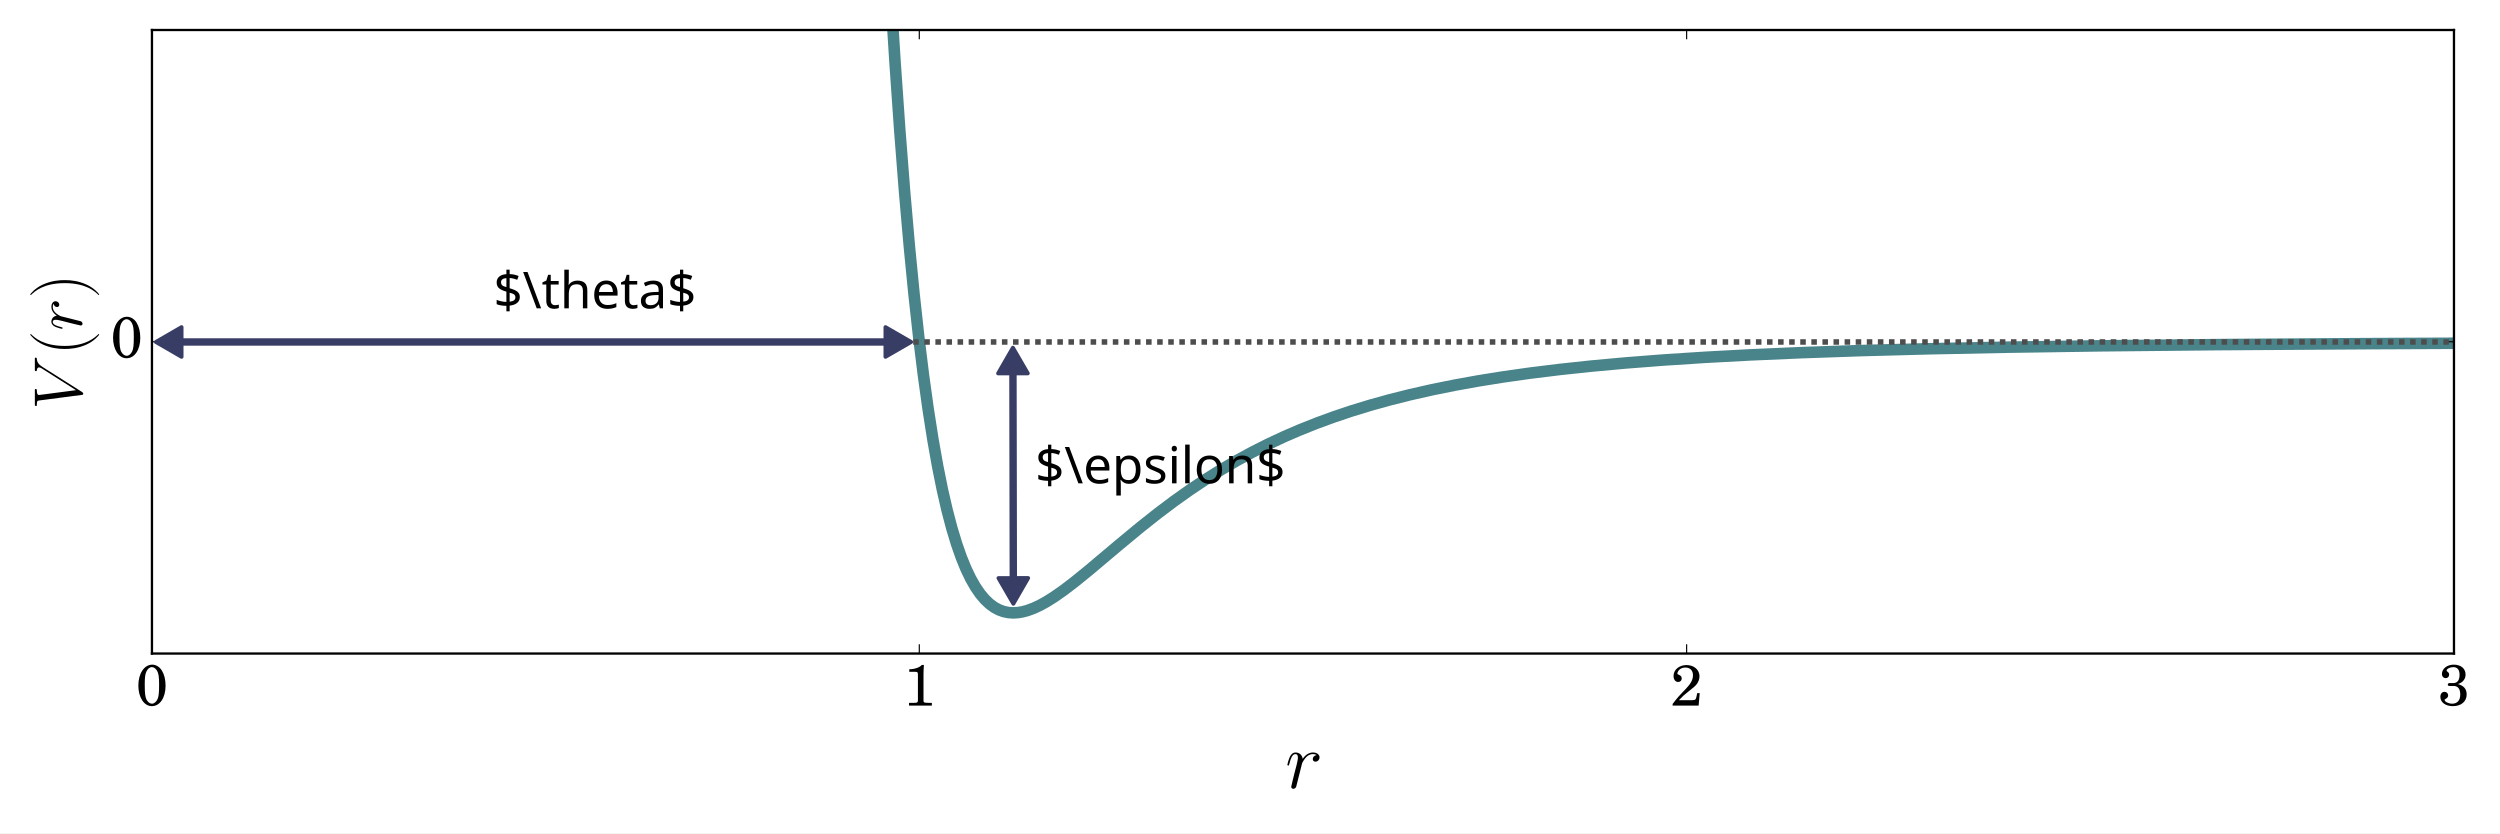
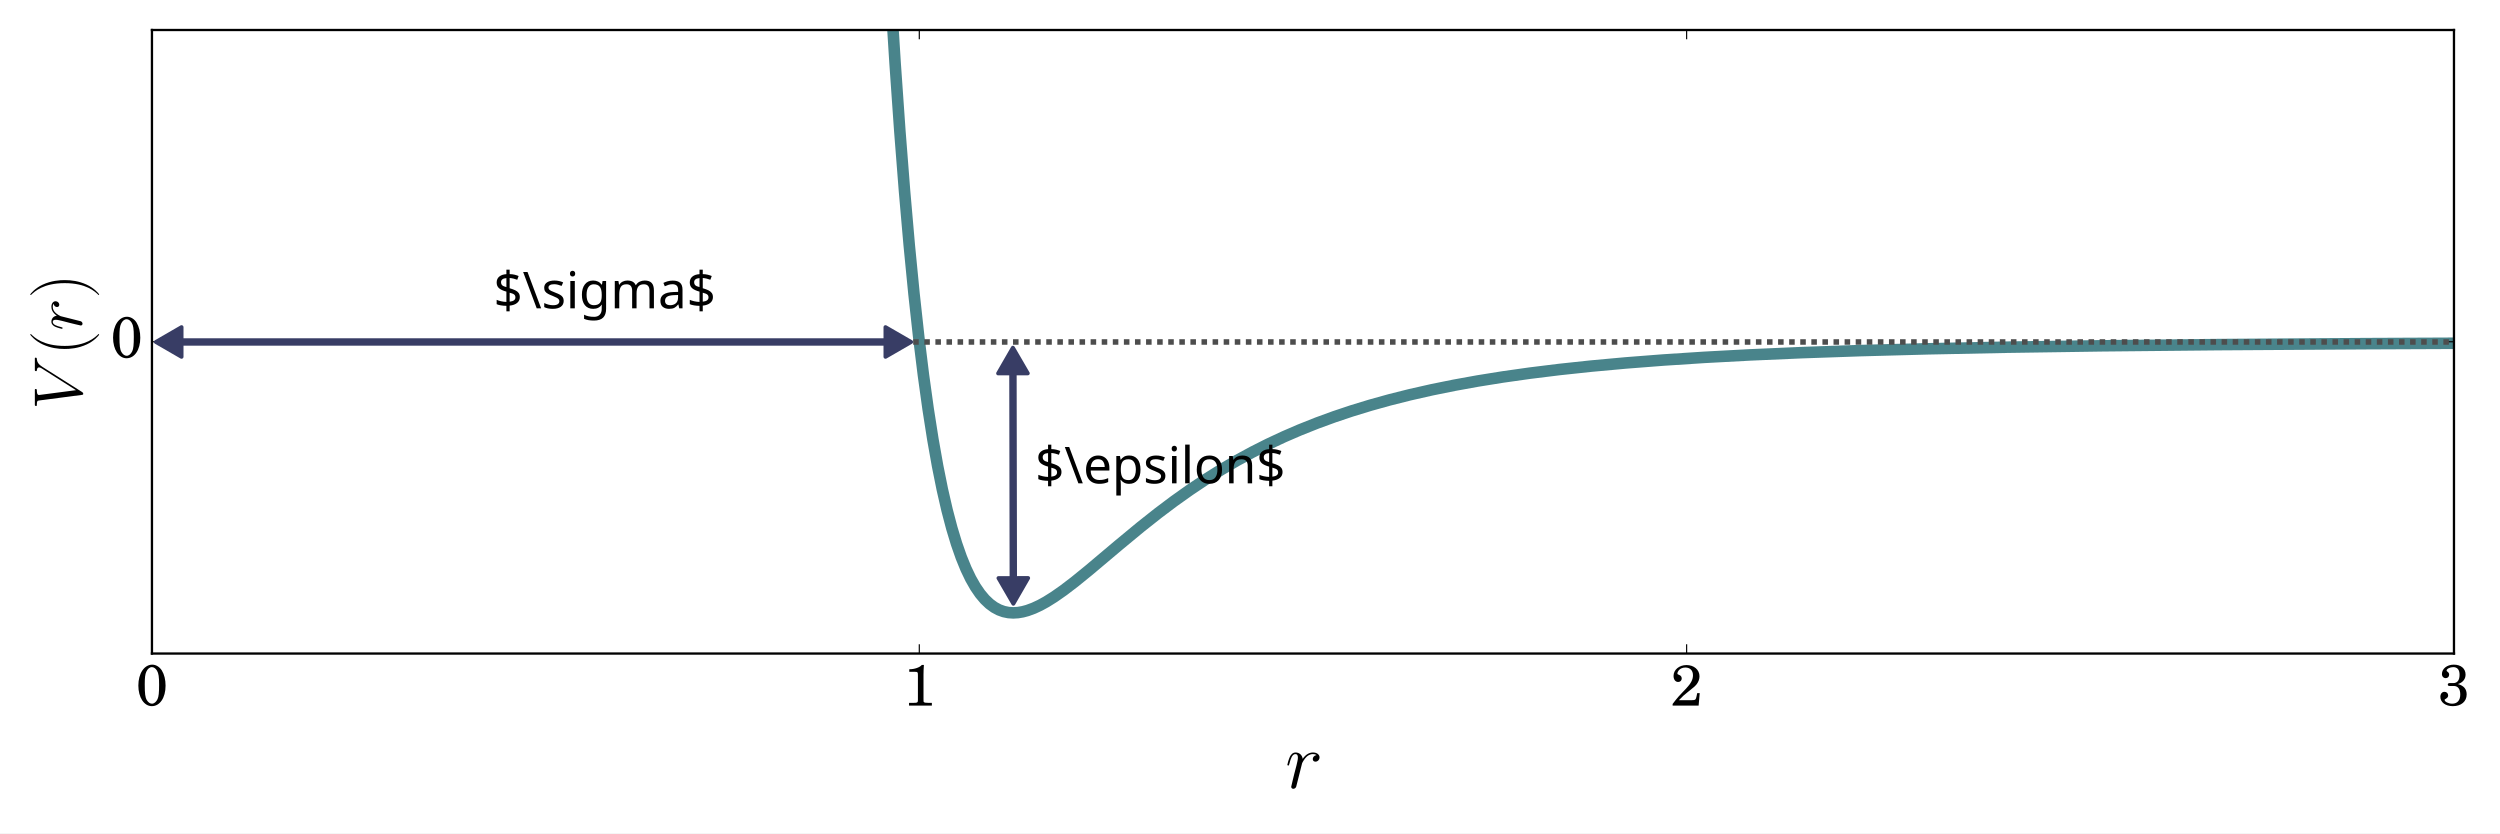
<svg xmlns="http://www.w3.org/2000/svg" xmlns:xlink="http://www.w3.org/1999/xlink" height="360pt" version="1.1" viewBox="0 0 1080 360" width="1080pt" id="svg7149">
  <defs id="defs7151">
    <marker style="overflow:visible" id="marker8255" refX="0.0" refY="0.0" orient="auto">
      <path transform="scale(0.4)" style="fill-rule:evenodd;stroke:#383d65;stroke-width:1pt;stroke-opacity:1;fill:#383d65;fill-opacity:1" d="M 5.77,0.0 L -2.88,5.0 L -2.88,-5.0 L 5.77,0.0 z " id="path8257" />
    </marker>
    <marker style="overflow:visible" id="marker8209" refX="0.0" refY="0.0" orient="auto">
      <path transform="scale(-0.4)" style="fill-rule:evenodd;stroke:#383d65;stroke-width:1pt;stroke-opacity:1;fill:#383d65;fill-opacity:1" d="M 5.77,0.0 L -2.88,5.0 L -2.88,-5.0 L 5.77,0.0 z " id="path8211" />
    </marker>
    <marker orient="auto" refY="0.0" refX="0.0" id="TriangleOutM" style="overflow:visible">
      <path id="path5561" d="M 5.77,0.0 L -2.88,5.0 L -2.88,-5.0 L 5.77,0.0 z " style="fill-rule:evenodd;stroke:#383d65;stroke-width:1pt;stroke-opacity:1;fill:#383d65;fill-opacity:1" transform="scale(0.4)" />
    </marker>
    <marker orient="auto" refY="0.0" refX="0.0" id="TriangleInM" style="overflow:visible">
      <path id="path5552" d="M 5.77,0.0 L -2.88,5.0 L -2.88,-5.0 L 5.77,0.0 z " style="fill-rule:evenodd;stroke:#383d65;stroke-width:1pt;stroke-opacity:1;fill:#383d65;fill-opacity:1" transform="scale(-0.4)" />
    </marker>
    <style type="text/css" id="style7153">
*{stroke-linecap:butt;stroke-linejoin:round;stroke-miterlimit:100000;}
  </style>
  </defs>
  <g id="figure_1">
    <g id="patch_1">
      <path d="M 0 360  L 1080 360  L 1080 0  L 0 0  z " style="fill:#ffffff;" id="path7157" />
    </g>
    <g id="axes_1">
      <g id="patch_2">
        <path d="M 65.644 282.33  L 1060.116 282.33  L 1060.116 12.96  L 65.644 12.96  z " style="fill:#ffffff;" id="path7161" />
      </g>
      <g id="line2d_1">
        <path clip-path="url(#p429642294c)" d="M 384.9 -1  L 386.682 27.303  L 388.723 56.505  L 390.764 82.651  L 392.804 106.031  L 394.845 126.908  L 396.886 145.519  L 398.926 162.08  L 400.967 176.786  L 403.008 189.812  L 405.049 201.319  L 407.089 211.452  L 409.13 220.342  L 411.171 228.108  L 413.211 234.859  L 415.252 240.692  L 417.293 245.697  L 419.334 249.954  L 421.374 253.537  L 423.415 256.513  L 425.456 258.941  L 427.496 260.877  L 429.537 262.37  L 431.578 263.466  L 433.619 264.205  L 435.659 264.626  L 437.7 264.762  L 439.741 264.643  L 441.781 264.298  L 443.822 263.752  L 446.543 262.751  L 449.264 261.481  L 451.985 259.986  L 455.386 257.856  L 459.467 255  L 464.229 251.367  L 470.351 246.393  L 483.276 235.5  L 492.799 227.621  L 500.282 221.7  L 507.084 216.583  L 513.886 211.744  L 520.689 207.195  L 527.491 202.938  L 534.293 198.967  L 541.096 195.275  L 547.898 191.847  L 554.701 188.67  L 561.503 185.73  L 568.986 182.75  L 576.468 180.017  L 583.951 177.512  L 592.114 175.018  L 600.276 172.75  L 609.119 170.525  L 618.643 168.372  L 628.166 166.442  L 638.37 164.595  L 649.253 162.848  L 660.817 161.212  L 673.742 159.615  L 687.347 158.162  L 702.312 156.792  L 718.637 155.525  L 736.324 154.375  L 756.05 153.314  L 778.498 152.334  L 803.667 151.46  L 832.917 150.672  L 866.929 149.981  L 907.743 149.381  L 958.081 148.872  L 1022.703 148.452  L 1060.116 148.287  L 1060.116 148.287  " style="fill:none;stroke:#49848b;stroke-linecap:square;stroke-width:5.0;" id="path7164" />
      </g>
      <g id="patch_3">
        <path d="M 65.644 12.96  L 1060.116 12.96  " style="fill:none;stroke:#000000;stroke-linecap:square;stroke-linejoin:miter;" id="path7167" />
      </g>
      <g id="patch_4">
        <path d="M 1060.116 282.33  L 1060.116 12.96  " style="fill:none;stroke:#000000;stroke-linecap:square;stroke-linejoin:miter;" id="path7170" />
      </g>
      <g id="patch_5">
        <path d="M 65.644 282.33  L 1060.116 282.33  " style="fill:none;stroke:#000000;stroke-linecap:square;stroke-linejoin:miter;" id="path7173" />
      </g>
      <g id="patch_6">
        <path d="M 65.644 282.33  L 65.644 12.96  " style="fill:none;stroke:#000000;stroke-linecap:square;stroke-linejoin:miter;" id="path7176" />
      </g>
      <g id="matplotlib.axis_1">
        <g id="xtick_1">
          <g id="line2d_2">
            <defs id="defs7181">
              <path d="M 0 0  L 0 -4  " id="m4340401aad" style="stroke:#000000;stroke-width:0.5;" />
            </defs>
            <g id="g7184">
              <use style="stroke:#000000;stroke-width:0.5;" x="65.644" xlink:href="#m4340401aad" y="282.33" id="use7186" />
            </g>
          </g>
          <g id="line2d_3">
            <defs id="defs7189">
              <path d="M 0 0  L 0 4  " id="m9e57c783a3" style="stroke:#000000;stroke-width:0.5;" />
            </defs>
            <g id="g7192">
              <use style="stroke:#000000;stroke-width:0.5;" x="65.644" xlink:href="#m9e57c783a3" y="12.96" id="use7194" />
            </g>
          </g>
          <g id="text_1">
            <defs id="defs7197">
              <path d="M 28.406 71  C 14.406 71 4.203 55.688 4.203 34.75  C 4.203 14.125 14.094 -1 27.594 -1  C 41.594 -1 51.406 13.625 51.406 34.438  C 51.406 45.062 49.203 53.875 45 60.781  C 41.094 67.094 34.703 71 28.406 71  M 27.703 66.703  C 31 66.703 34.203 64.5 36.594 60.5  C 39.297 55.875 40.203 49.969 40.203 36.25  C 40.203 22.219 39.5 15.625 37.5 11.203  C 35.203 6.297 31.594 3.297 27.797 3.297  C 24.5 3.297 21.297 5.5 18.906 9.5  C 16.094 14.219 15.297 20.531 15.297 36.859  C 15.297 48.484 16 54.375 18 58.688  C 20.297 63.797 23.906 66.703 27.703 66.703  " id="Century_Schoolbook_L_Roman-48" />
            </defs>
            <g transform="translate(58.71996 304.8101)scale(0.25 -0.25)" id="g7200">
              <use transform="scale(0.996264)" xlink:href="#Century_Schoolbook_L_Roman-48" id="use7202" />
            </g>
          </g>
        </g>
        <g id="xtick_2">
          <g id="line2d_4">
            <g id="g7206">
              <use style="stroke:#000000;stroke-width:0.5;" x="397.135" xlink:href="#m4340401aad" y="282.33" id="use7208" />
            </g>
          </g>
          <g id="line2d_5">
            <g id="g7211">
              <use style="stroke:#000000;stroke-width:0.5;" x="397.135" xlink:href="#m9e57c783a3" y="12.96" id="use7213" />
            </g>
          </g>
          <g id="text_2">
            <defs id="defs7216">
              <path d="M 32.203 70.5  C 28.797 66.234 19.594 63 10.406 63  L 10.406 58.594  L 19.203 58.594  C 25 58.594 25.406 58.203 25.406 52.312  L 25.406 12.281  L 25.406 9.375  C 25.406 5.188 24.5 4.688 16.5 4.688  L 10 4.688  L 10 0  L 49.594 0  L 49.594 4.688  L 44.094 4.688  C 38.797 4.688 36.594 5.094 35.797 6.094  C 35.094 6.781 35.094 6.781 35.094 12.312  L 35.094 53.672  C 35.094 58.578 35.297 63.375 35.797 70.5  z " id="Century_Schoolbook_L_Roman-49" />
            </defs>
            <g transform="translate(390.2107 304.8101)scale(0.25 -0.25)" id="g7219">
              <use transform="scale(0.996264)" xlink:href="#Century_Schoolbook_L_Roman-49" id="use7221" />
            </g>
          </g>
        </g>
        <g id="xtick_3">
          <g id="line2d_6">
            <g id="g7225">
              <use style="stroke:#000000;stroke-width:0.5;" x="728.625" xlink:href="#m4340401aad" y="282.33" id="use7227" />
            </g>
          </g>
          <g id="line2d_7">
            <g id="g7230">
              <use style="stroke:#000000;stroke-width:0.5;" x="728.625" xlink:href="#m9e57c783a3" y="12.96" id="use7232" />
            </g>
          </g>
          <g id="text_3">
            <defs id="defs7235">
              <path d="M 50.5 21.562  L 46.094 21.562  L 45.094 16.469  C 43.797 10.078 43 9.375 36.797 9.375  L 14.406 9.375  C 21.297 16.562 23.594 18.656 30 23.656  C 39.094 30.656 43 34.156 45.297 37.141  C 48.5 41.531 50.094 46.031 50.094 50.812  C 50.094 62.109 40.594 70.297 27.594 70.297  C 14.906 70.297 5.094 62.109 5.094 51.516  C 5.094 45.234 8.297 40.938 13.094 40.938  C 16.797 40.938 19.297 43.438 19.297 47.031  C 19.297 49.531 17.906 51.828 15.703 52.734  C 12 54.328 11.797 54.422 11.797 55.719  C 11.797 57.219 12.797 59.516 14.203 61.219  C 16.703 64.203 20.906 66 25.594 66  C 33.797 66 38.797 60.906 38.797 52.531  C 38.797 45.125 35.297 38.438 27 29.656  L 21.094 23.469  C 17.594 19.781 15 16.969 13.297 15.078  C 9.703 10.875 7.906 8.578 3.5 2.797  L 3.5 0  L 48.594 0  z " id="Century_Schoolbook_L_Roman-50" />
            </defs>
            <g transform="translate(721.7014 304.8101)scale(0.25 -0.25)" id="g7238">
              <use transform="scale(0.996264)" xlink:href="#Century_Schoolbook_L_Roman-50" id="use7240" />
            </g>
          </g>
        </g>
        <g id="xtick_4">
          <g id="line2d_8">
            <g id="g7244">
              <use style="stroke:#000000;stroke-width:0.5;" x="1060.116" xlink:href="#m4340401aad" y="282.33" id="use7246" />
            </g>
          </g>
          <g id="line2d_9">
            <g id="g7249">
              <use style="stroke:#000000;stroke-width:0.5;" x="1060.116" xlink:href="#m9e57c783a3" y="12.96" id="use7251" />
            </g>
          </g>
          <g id="text_4">
            <defs id="defs7254">
              <path d="M 34.594 37.359  C 36 37.859 36.203 37.859 36.906 38.156  C 43.906 41.062 47.906 46.672 47.906 53.766  C 47.906 64.188 39.906 71 27.5 71  C 15.797 71 6.906 63.969 6.906 54.719  C 6.906 50.547 9.703 47.594 13.5 47.594  C 17 47.594 19.406 50.047 19.406 53.719  C 19.406 55.875 18.594 57.297 16.297 58.938  C 15.297 59.641 15 60.156 15 60.781  C 15 63.641 20.906 66.703 26.5 66.703  C 33.703 66.703 37.5 62.125 37.5 53.469  C 37.5 43.984 33.703 39 26.5 39  C 25.594 39 24 39 22.5 39  C 21.703 39 20.906 39 20.297 39  C 18.203 39 17.094 38.125 17.094 36.406  C 17.094 34.781 18.203 34.016 20.203 34.016  C 20.5 34.016 21.297 34.016 22.594 34.016  C 26.406 34.016 26.5 34.016 27.297 34.016  C 34.703 34.016 38.703 28.828 38.703 19.141  C 38.703 9.062 33.594 3.297 24.703 3.297  C 18.406 3.297 11.594 6.641 11.594 9.688  C 11.594 10.594 11.797 10.766 13.797 11.875  C 16.594 13.531 17.703 15.219 17.703 17.656  C 17.703 21.203 15 23.875 11.297 23.875  C 7.094 23.875 4.203 20.328 4.203 15.188  C 4.203 5.609 13.094 -1 25.906 -1  C 40.297 -1 49.797 7.016 49.797 19.328  C 49.797 28.734 44.906 34.438 34.594 37.359  " id="Century_Schoolbook_L_Roman-51" />
            </defs>
            <g transform="translate(1053.192 304.8101)scale(0.25 -0.25)" id="g7257">
              <use transform="scale(0.996264)" xlink:href="#Century_Schoolbook_L_Roman-51" id="use7259" />
            </g>
          </g>
        </g>
        <g id="text_5">
          <defs id="defs7262">
            <path d="M 38.906 40.812  C 35.797 40.219 34.203 38.016 34.203 35.828  C 34.203 33.422 36.094 32.625 37.5 32.625  C 40.297 32.625 42.594 35.031 42.594 38.016  C 42.594 41.219 39.5 44 34.5 44  C 30.5 44 25.906 42.203 21.703 36.125  C 21 41.406 17 44 13 44  C 9.094 44 7.094 41.016 5.906 38.812  C 4.203 35.219 2.703 29.234 2.703 28.734  C 2.703 28.344 3.094 27.844 3.797 27.844  C 4.594 27.844 4.703 27.938 5.297 30.234  C 6.797 36.219 8.703 42.016 12.703 42.016  C 15.094 42.016 15.797 40.312 15.797 37.422  C 15.797 35.219 14.797 31.328 14.094 28.234  L 11.297 17.469  C 10.906 15.562 9.797 11.078 9.297 9.281  C 8.594 6.688 7.5 2 7.5 1.5  C 7.5 0.094 8.594 -1 10.094 -1  C 11.203 -1 13.094 -0.297 13.703 1.703  C 14 2.5 17.703 17.562 18.297 19.859  C 18.797 22.047 19.406 24.156 19.906 26.344  C 20.297 27.734 20.703 29.344 21 30.641  C 21.297 31.531 24 36.422 26.5 38.625  C 27.703 39.719 30.297 42.016 34.406 42.016  C 36 42.016 37.594 41.719 38.906 40.812  " id="CMMI12-114" />
          </defs>
          <g transform="translate(555.1868 340.415)scale(0.35 -0.35)" id="g7265">
            <use transform="scale(0.996264)" xlink:href="#CMMI12-114" id="use7267" />
          </g>
        </g>
      </g>
      <g id="matplotlib.axis_2">
        <g id="ytick_1">
          <g id="line2d_10">
            <defs id="defs7272">
              <path d="M 0 0  L 4 0  " id="m26fed228f9" style="stroke:#000000;stroke-width:0.5;" />
            </defs>
            <g id="g7275">
              <use style="stroke:#000000;stroke-width:0.5;" x="65.644" xlink:href="#m26fed228f9" y="147.645" id="use7277" />
            </g>
          </g>
          <g id="line2d_11">
            <defs id="defs7280">
              <path d="M 0 0  L -4 0  " id="mc37484a7b5" style="stroke:#000000;stroke-width:0.5;" />
            </defs>
            <g id="g7283">
              <use style="stroke:#000000;stroke-width:0.5;" x="1060.116" xlink:href="#mc37484a7b5" y="147.645" id="use7285" />
            </g>
          </g>
          <g id="text_6">
            <g transform="translate(47.79601 154.519)scale(0.25 -0.25)" id="g7288">
              <use transform="scale(0.996264)" xlink:href="#Century_Schoolbook_L_Roman-48" id="use7290" />
            </g>
          </g>
        </g>
        <g id="text_7">
          <defs id="defs7293">
            <path d="M 26.297 24.703  C 26.297 31.875 25.594 44.016 19.594 56.859  C 14.797 67.234 6.594 74.5 5.406 74.5  C 5.094 74.5 4.703 74.391 4.703 73.891  C 4.703 73.703 4.797 73.594 4.906 73.391  C 9.703 68.406 21.906 55.75 21.906 24.75  C 21.906 -6.359 9.797 -19.016 4.906 -24.016  C 4.797 -24.203 4.703 -24.312 4.703 -24.5  C 4.703 -25 5.094 -25 5.406 -25  C 6.5 -25 15 -17.625 19.906 -6.656  C 24.906 4.391 26.297 15.141 26.297 24.703  " id="CMR17-41" />
            <path d="M 30.594 -24.391  C 30.594 -24.297 30.594 -24.094 30.297 -23.797  C 25.703 -19.125 13.406 -6.359 13.406 24.703  C 13.406 55.766 25.5 68.422 30.406 73.391  C 30.406 73.5 30.594 73.703 30.594 74  C 30.594 74.297 30.297 74.5 29.906 74.5  C 28.797 74.5 20.297 67.125 15.406 56.156  C 10.406 45.109 9 34.359 9 24.812  C 9 17.625 9.703 5.484 15.703 -7.359  C 20.5 -17.734 28.703 -25 29.906 -25  C 30.406 -25 30.594 -24.797 30.594 -24.391  " id="CMR17-40" />
            <path d="M 61.906 56.875  C 65.297 62.25 68.406 64.625 73.5 65.031  C 74.5 65.125 75.297 65.125 75.297 66.906  C 75.297 67.312 75.094 67.906 74.203 67.906  C 72.406 67.906 68.094 67.906 66.297 67.906  C 63.406 67.906 60.406 67.906 57.594 67.906  C 56.797 67.906 55.797 67.906 55.797 66.031  C 55.797 65.125 56.703 65.031 57.094 65.031  C 60.797 64.734 61.203 62.953 61.203 61.75  C 61.203 60.266 59.797 57.969 59.703 57.875  L 28.297 8.438  L 21.297 62.016  C 21.297 65 26.5 65 27.594 65  C 29.094 65 30 65 30 66.906  C 30 67.906 28.906 67.906 28.594 67.906  C 26.906 67.906 24.906 67.906 23.203 67.906  L 17.594 67.906  C 10.297 67.906 7.297 67.906 7.203 67.906  C 6.594 67.906 5.406 67.906 5.406 66.094  C 5.406 65 6.094 65 7.703 65  C 12.797 65 13.094 64.094 13.406 61.625  L 21.406 0.375  C 21.703 -1.703 21.703 -2 23.094 -2  C 24.297 -2 24.797 -1.703 25.797 -0.125  z " id="CMMI12-86" />
          </defs>
          <g transform="translate(35.34903 177.0117)rotate(-90.0)scale(0.3 -0.3)" id="g7298">
            <use transform="scale(0.996264)" xlink:href="#CMMI12-86" id="use7300" />
            <use transform="translate(78.54732 0.0)scale(0.996264)" xlink:href="#CMR17-40" id="use7302" />
            <use transform="translate(113.8281 0.0)scale(0.996264)" xlink:href="#CMMI12-114" id="use7304" />
            <use transform="translate(160.4987 0.0)scale(0.996264)" xlink:href="#CMR17-41" id="use7306" />
          </g>
        </g>
      </g>
    </g>
  </g>
  <defs id="defs7308">
    <clipPath id="p429642294c">
      <rect height="269.37" width="994.472" x="65.644" y="12.96" id="rect7311" />
    </clipPath>
  </defs>
  <path style="fill:none;fill-rule:evenodd;stroke:#4d4d4d;stroke-width:2.395;stroke-linecap:butt;stroke-linejoin:miter;stroke-miterlimit:100;stroke-dasharray:2.395, 2.395;stroke-dashoffset:2.28;stroke-opacity:1" d="m 71.069,147.734 988.131,0" id="path7449" />
  <path style="fill:none;fill-rule:evenodd;stroke:#383d65;stroke-width:3.2;stroke-linecap:butt;stroke-linejoin:miter;stroke-miterlimit:100;stroke-dasharray:none;stroke-opacity:1;marker-start:url(#TriangleInM);marker-end:url(#TriangleOutM)" d="m 74.735,147.734 311.481,0" id="path8027" />
  <path style="fill:none;fill-rule:evenodd;stroke:#383d65;stroke-width:3.2;stroke-linecap:butt;stroke-linejoin:miter;stroke-miterlimit:100;stroke-dasharray:none;stroke-opacity:1;marker-start:url(#marker8209);marker-end:url(#marker8255)" d="m 437.755,253.419 -0.167,-95.813" id="path8141" />
  <text xml:space="preserve" style="font-style:normal;font-weight:normal;font-size:32px;line-height:125%;font-family:sans-serif;letter-spacing:0px;word-spacing:0px;fill:#000000;fill-opacity:1;stroke:none;stroke-width:1px;stroke-linecap:butt;stroke-linejoin:miter;stroke-miterlimit:100000;stroke-opacity:1" x="213.2" y="133.2" id="text8901">
-     <tspan id="tspan8903" style="font-style:normal;font-variant:normal;font-weight:normal;font-stretch:normal;font-size:22px;line-height:125%;font-family:sans-serif;-inkscape-font-specification:'sans-serif, Normal';text-align:start;writing-mode:lr-tb;text-anchor:start;stroke-linecap:butt;stroke-linejoin:round;stroke-miterlimit:100000" x="213.2" y="133.2">$\theta$</tspan>
+     <tspan id="tspan8903" style="font-style:normal;font-variant:normal;font-weight:normal;font-stretch:normal;font-size:22px;line-height:125%;font-family:sans-serif;-inkscape-font-specification:'sans-serif, Normal';text-align:start;writing-mode:lr-tb;text-anchor:start;stroke-linecap:butt;stroke-linejoin:round;stroke-miterlimit:100000" x="213.2" y="133.2">$\sigma$</tspan>
  </text>
  <text xml:space="preserve" style="font-style:normal;font-weight:normal;font-size:32px;line-height:125%;font-family:sans-serif;letter-spacing:0px;word-spacing:0px;fill:#000000;fill-opacity:1;stroke:none;stroke-width:1px;stroke-linecap:butt;stroke-linejoin:miter;stroke-miterlimit:100000;stroke-opacity:1" x="447.2" y="208.8" id="text8926">
    <tspan id="tspan8928" style="font-style:normal;font-variant:normal;font-weight:normal;font-stretch:normal;font-size:22px;line-height:125%;font-family:sans-serif;-inkscape-font-specification:'sans-serif, Normal';text-align:start;writing-mode:lr-tb;text-anchor:start;stroke-linecap:butt;stroke-linejoin:round;stroke-miterlimit:100000" x="447.2" y="208.8">$\epsilon$</tspan>
  </text>
</svg>
